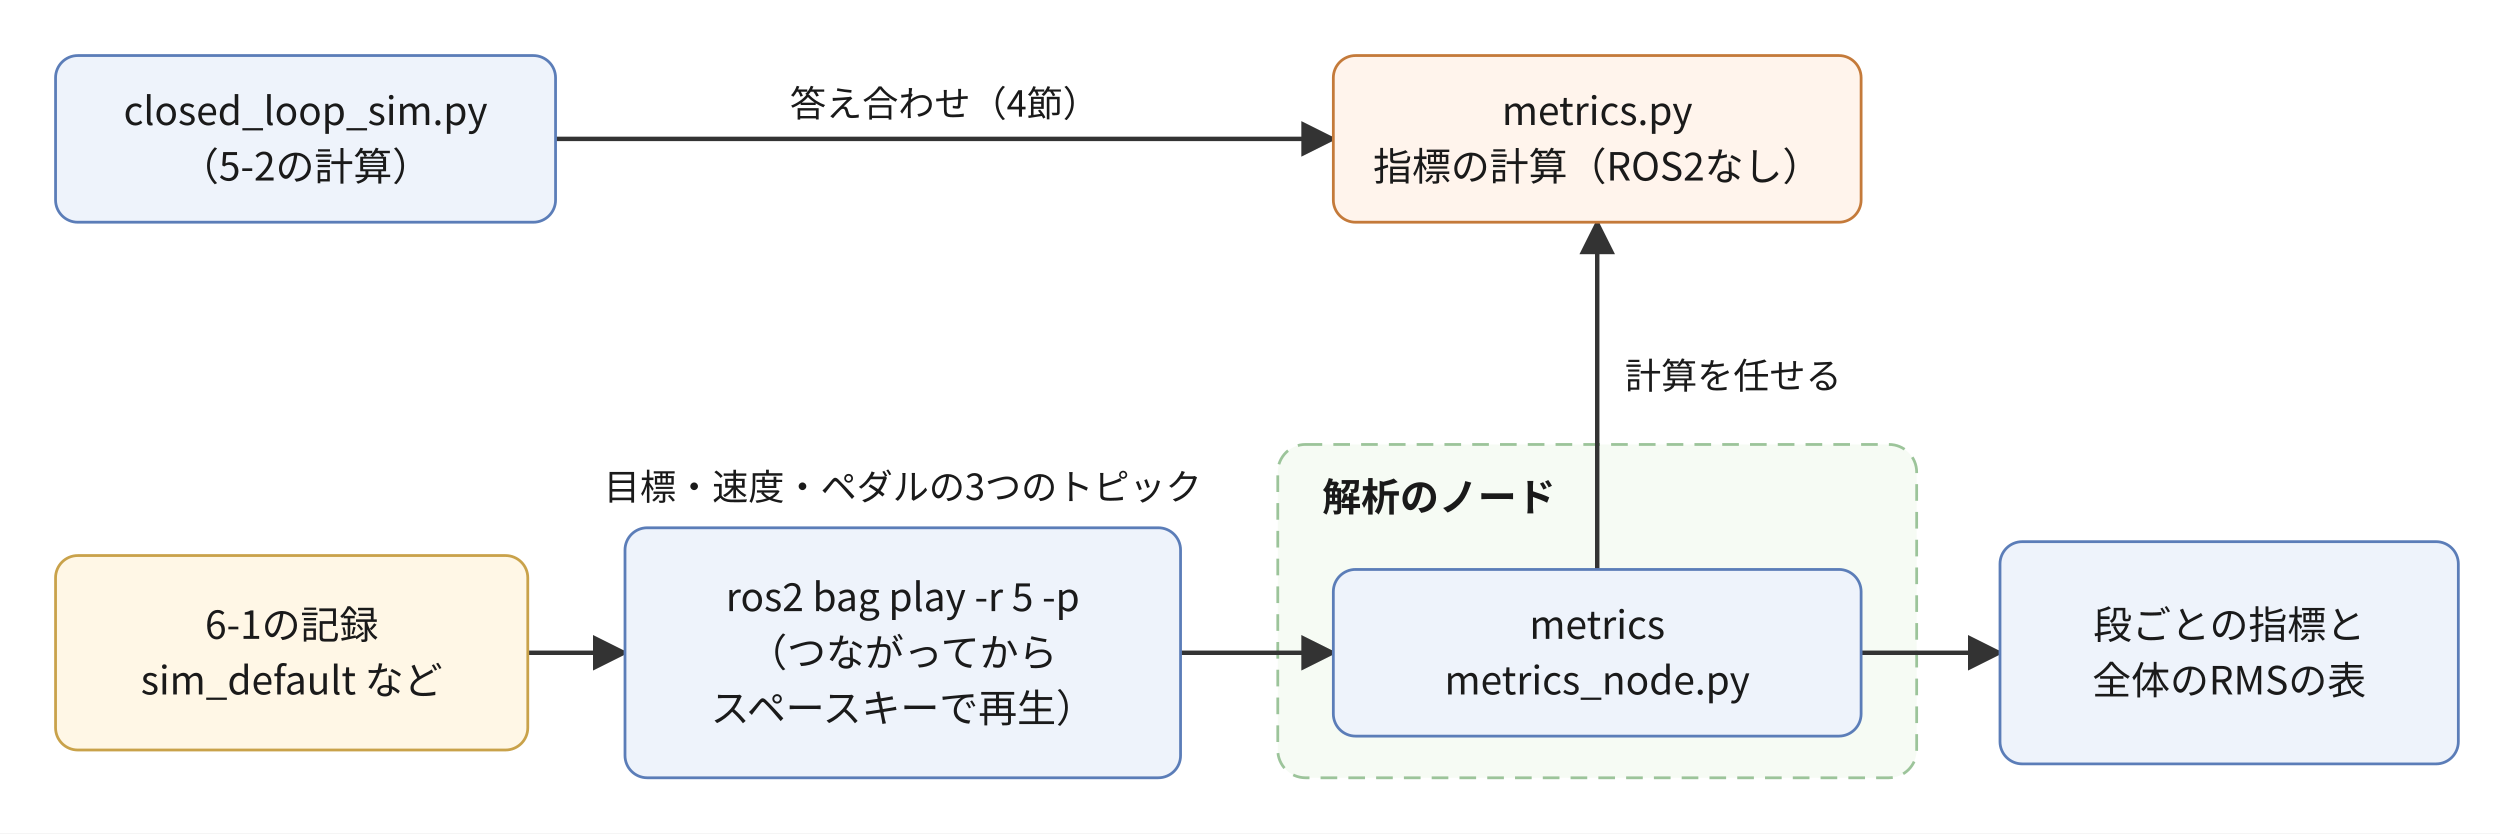
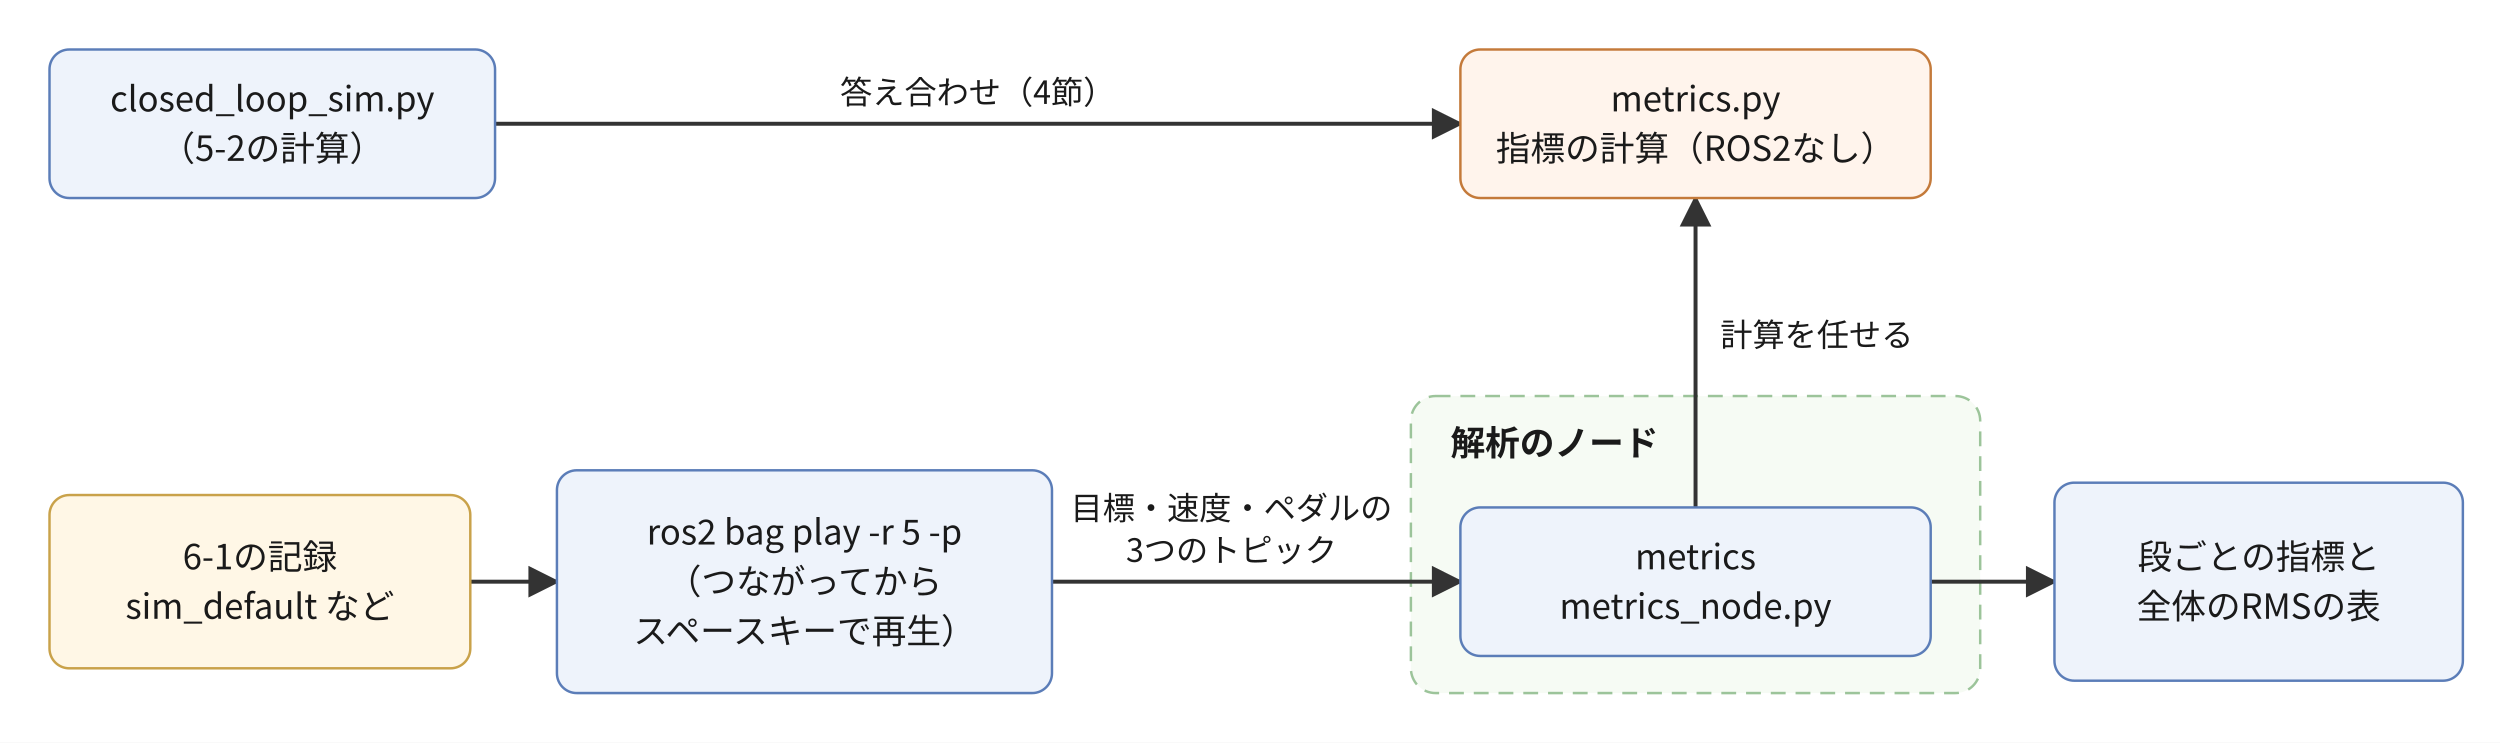
- <svg xmlns="http://www.w3.org/2000/svg" viewBox="0 0 900 300" width="900" height="300" font-family="'Noto Sans CJK JP','Noto Sans JP','Hiragino Sans','Yu Gothic',Meiryo,sans-serif" font-size="14" role="img" aria-label="図: 記録を一時停止の状態で再生し始め、解析のノードがつながってから再生を進める。解析のノードは指標の計算を metrics.py に任せ、再生が終わったら表を出す">
+ <svg xmlns="http://www.w3.org/2000/svg" viewBox="0 0 1010 300" width="1010" height="300" font-family="'Noto Sans CJK JP','Noto Sans JP','Hiragino Sans','Yu Gothic',Meiryo,sans-serif" font-size="14" role="img" aria-label="図: 記録を一時停止の状態で再生し始め、解析のノードがつながってから再生を進める。解析のノードは指標の計算を metrics.py に任せ、再生が終わったら表を出す">
  <defs>
    <marker id="a" viewBox="0 0 10 10" refX="9" refY="5" markerWidth="8" markerHeight="8" orient="auto">
      <path d="M0,0 L10,5 L0,10 z" fill="#333333" />
    </marker>
  </defs>
-   <rect x="0" y="0" width="900" height="300" fill="#ffffff" />
+   <rect x="0" y="0" width="1010" height="300" fill="#ffffff" />
  <g fill="#1a1a1a">
-     <rect x="460" y="160" width="230" height="120" rx="10" fill="#f6fbf4" stroke="#9cc49a" stroke-dasharray="6 4" />
+     <rect x="570" y="160" width="230" height="120" rx="10" fill="#f6fbf4" stroke="#9cc49a" stroke-dasharray="6 4" />
    <path d="M190,235 L225,235" fill="none" stroke="#333333" stroke-width="1.6" marker-end="url(#a)" />
-     <path d="M425,235 L480,235" fill="none" stroke="#333333" stroke-width="1.6" marker-end="url(#a)" />
-     <path d="M575,205 L575,80" fill="none" stroke="#333333" stroke-width="1.6" marker-end="url(#a)" />
-     <path d="M200,50 L480,50" fill="none" stroke="#333333" stroke-width="1.6" marker-end="url(#a)" />
-     <path d="M670,235 L720,235" fill="none" stroke="#333333" stroke-width="1.6" marker-end="url(#a)" />
+     <path d="M425,235 L590,235" fill="none" stroke="#333333" stroke-width="1.6" marker-end="url(#a)" />
+     <path d="M685,205 L685,80" fill="none" stroke="#333333" stroke-width="1.6" marker-end="url(#a)" />
+     <path d="M200,50 L590,50" fill="none" stroke="#333333" stroke-width="1.6" marker-end="url(#a)" />
+     <path d="M780,235 L830,235" fill="none" stroke="#333333" stroke-width="1.6" marker-end="url(#a)" />
    <rect x="20" y="20" width="180" height="60" rx="8" fill="#eef3fb" stroke="#5b7db8" />
-     <rect x="480" y="20" width="190" height="60" rx="8" fill="#fff4ec" stroke="#c47a3a" />
+     <rect x="590" y="20" width="190" height="60" rx="8" fill="#fff4ec" stroke="#c47a3a" />
    <rect x="20" y="200" width="170" height="70" rx="8" fill="#fff7e6" stroke="#c9a24a" />
    <rect x="225" y="190" width="200" height="90" rx="8" fill="#eef3fb" stroke="#5b7db8" />
-     <rect x="480" y="205" width="190" height="60" rx="8" fill="#eef3fb" stroke="#5b7db8" />
-     <rect x="720" y="195" width="165" height="80" rx="8" fill="#eef3fb" stroke="#5b7db8" />
-     <text x="476" y="184" font-weight="bold">解析のノード</text>
+     <rect x="590" y="205" width="190" height="60" rx="8" fill="#eef3fb" stroke="#5b7db8" />
+     <rect x="830" y="195" width="165" height="80" rx="8" fill="#eef3fb" stroke="#5b7db8" />
+     <text x="586" y="184" font-weight="bold">解析のノード</text>
    <text x="110.0" y="45.0" text-anchor="middle">closed_loop_sim.py</text>
    <text x="110.0" y="65.0" text-anchor="middle">（5-2の計算）</text>
-     <text x="575.0" y="45.0" text-anchor="middle">metrics.py</text>
-     <text x="575.0" y="65.0" text-anchor="middle">指標の計算（ROS2なし）</text>
+     <text x="685.0" y="45.0" text-anchor="middle">metrics.py</text>
+     <text x="685.0" y="65.0" text-anchor="middle">指標の計算（ROS2なし）</text>
    <text x="105.0" y="230.0" text-anchor="middle">6-1の記録</text>
    <text x="105.0" y="250.0" text-anchor="middle">sim_default など</text>
    <text x="325.0" y="220.0" text-anchor="middle">ros2 bag play -r 5 -p</text>
    <text x="325.0" y="240.0" text-anchor="middle">（つながってから</text>
    <text x="325.0" y="260.0" text-anchor="middle">スペースキーで再生）</text>
-     <text x="575.0" y="230.0" text-anchor="middle">metrics</text>
-     <text x="575.0" y="250.0" text-anchor="middle">metrics_node.py</text>
-     <text x="802.5" y="230.0" text-anchor="middle">段ごとの指標と</text>
-     <text x="802.5" y="250.0" text-anchor="middle">全体のRMSの表</text>
-     <text x="325" y="180" text-anchor="middle" font-size="13">目標・速度・ペダルの3つのトピック</text>
-     <text x="585" y="140" font-size="13">計算を任せる</text>
-     <text x="340" y="42" text-anchor="middle" font-size="13">答え合わせ（4節）</text>
+     <text x="685.0" y="230.0" text-anchor="middle">metrics</text>
+     <text x="685.0" y="250.0" text-anchor="middle">metrics_node.py</text>
+     <text x="912.5" y="230.0" text-anchor="middle">段ごとの指標と</text>
+     <text x="912.5" y="250.0" text-anchor="middle">全体のRMSの表</text>
+     <text x="497.5" y="210" text-anchor="middle" font-size="13">目標・速度・ペダルの</text>
+     <text x="497.5" y="227" text-anchor="middle" font-size="13">3つのトピック</text>
+     <text x="695" y="140" font-size="13">計算を任せる</text>
+     <text x="395" y="42" text-anchor="middle" font-size="13">答え合わせ（4節）</text>
  </g>
</svg>
